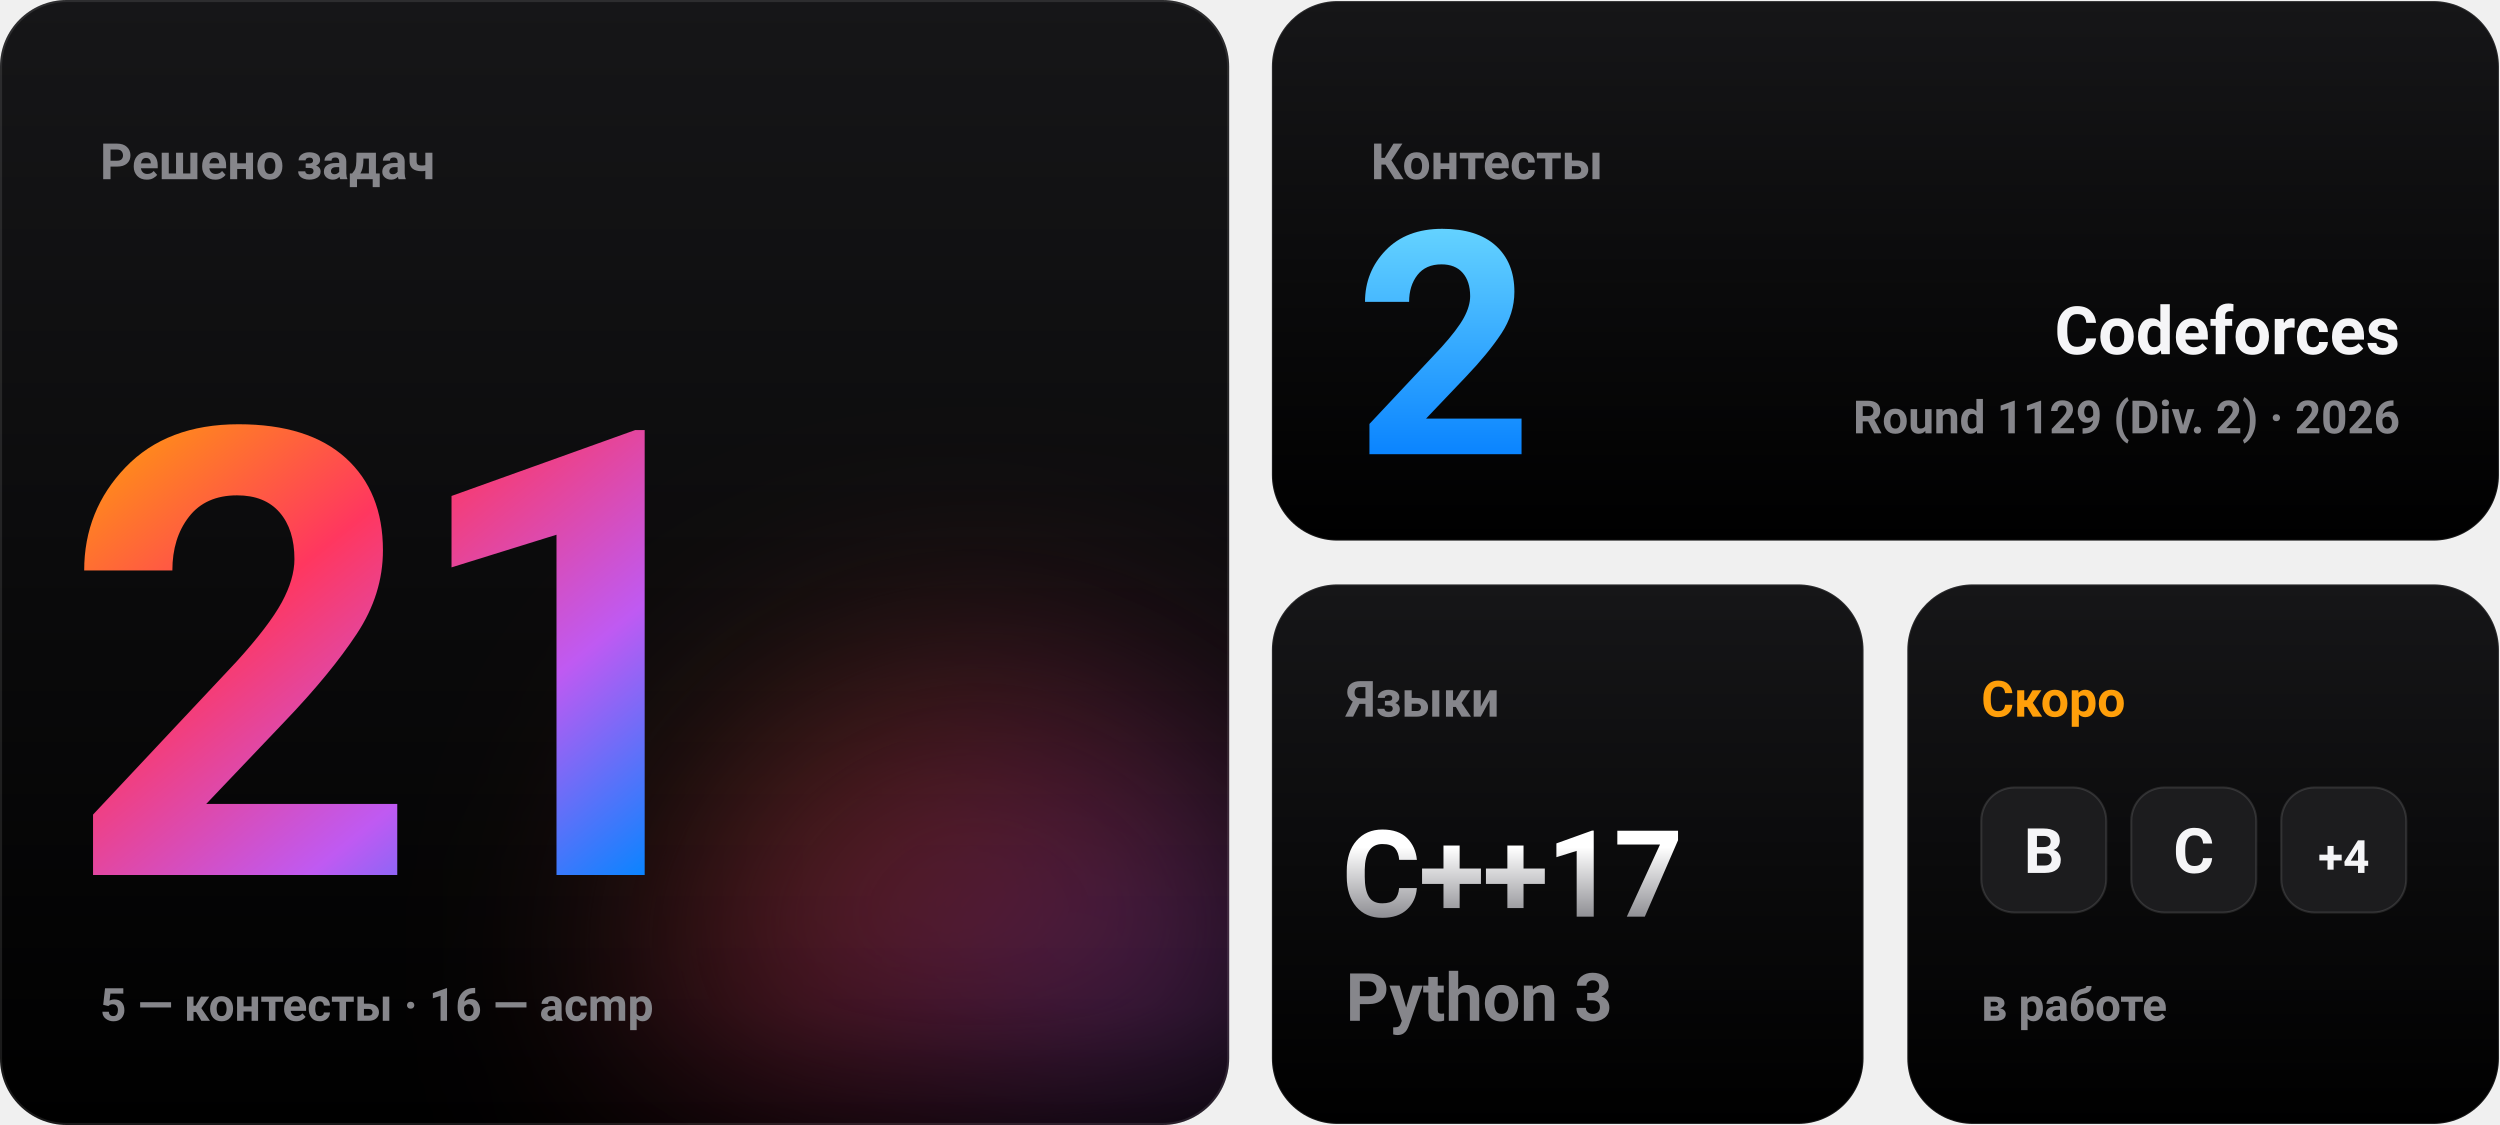
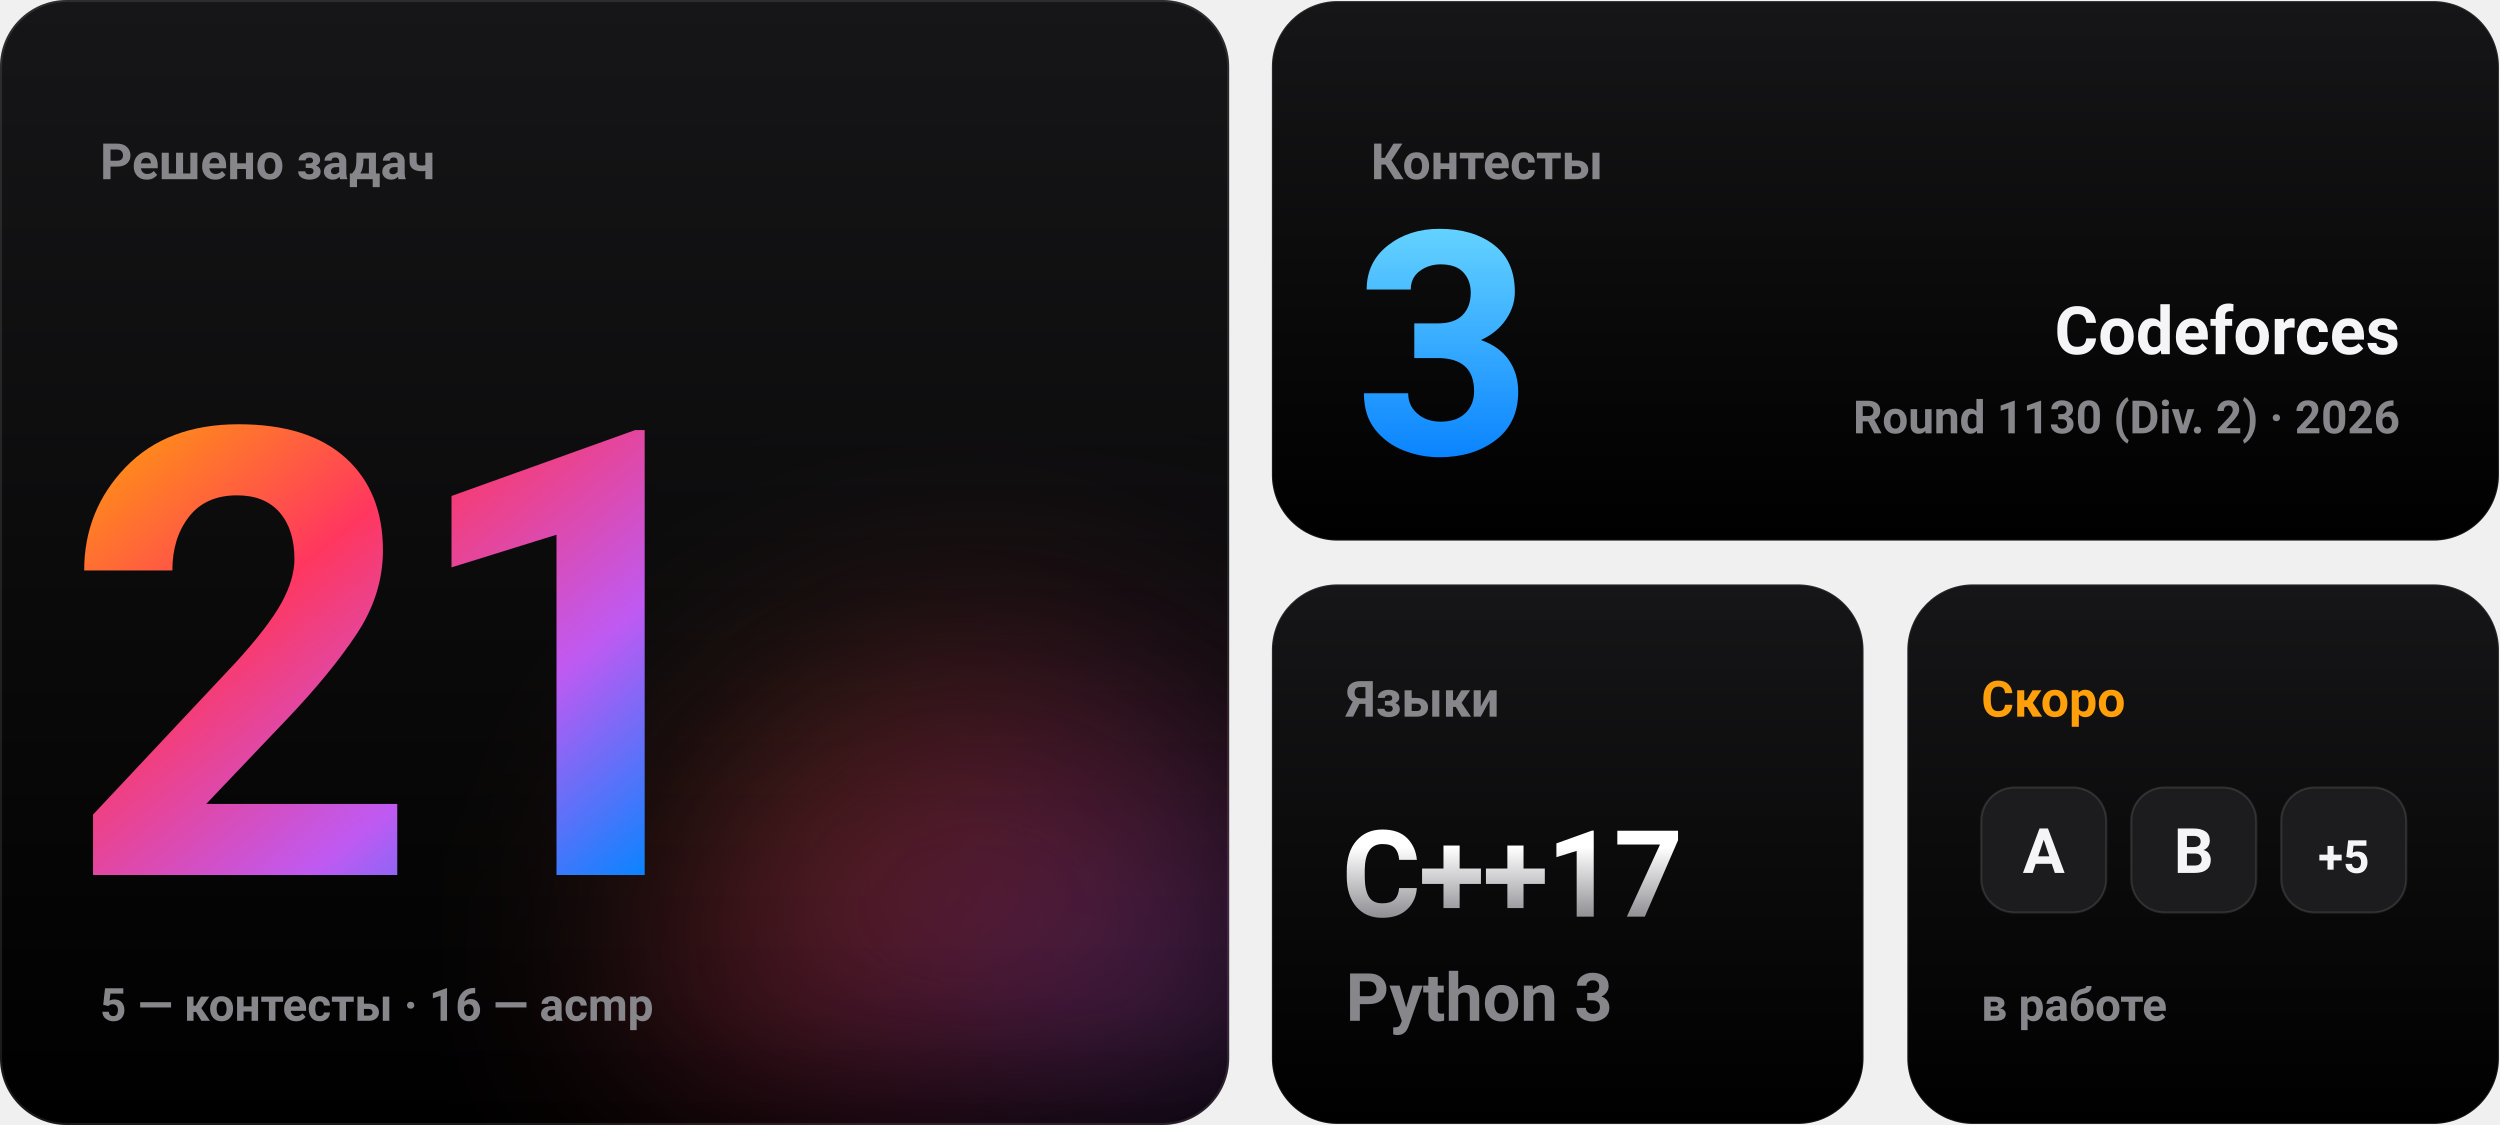
- <svg xmlns="http://www.w3.org/2000/svg" width="1200" height="540" viewBox="0 0 1200 540" role="img" aria-label="Решено задач: 21 (5 с контестов, 16 с acmp). Контестов: 2. Скоро: B, C, D1, D2, E, F.">
+ <svg xmlns="http://www.w3.org/2000/svg" width="1200" height="540" viewBox="0 0 1200 540" role="img" aria-label="Решено задач: 21 (5 с контестов, 16 с acmp). Контестов: 3. Скоро: A, B, C, D, E, F, G.">
  <defs>
    <linearGradient id="ai" x1="0" y1="0" x2="1" y2="1">
      <stop offset="0" stop-color="#ff9f0a" />
      <stop offset="0.35" stop-color="#ff375f" />
      <stop offset="0.7" stop-color="#bf5af2" />
      <stop offset="1" stop-color="#0a84ff" />
    </linearGradient>
    <linearGradient id="blue" x1="0" y1="0" x2="0" y2="1">
      <stop offset="0" stop-color="#64d2ff" />
      <stop offset="1" stop-color="#0a84ff" />
    </linearGradient>
    <linearGradient id="titanium" x1="0" y1="0" x2="0" y2="1">
      <stop offset="0.2" stop-color="#ffffff" />
      <stop offset="1" stop-color="#8e8e93" />
    </linearGradient>
    <linearGradient id="tile" x1="0" y1="0" x2="0" y2="1">
      <stop offset="0" stop-color="#161618" />
      <stop offset="1" stop-color="#000000" />
    </linearGradient>
    <filter id="blur" x="-100%" y="-100%" width="300%" height="300%">
      <feGaussianBlur stdDeviation="60" />
    </filter>
    <clipPath id="t1">
      <rect width="590" height="540" rx="32" />
    </clipPath>
  </defs>
  <g font-family="-apple-system, BlinkMacSystemFont, 'SF Pro Display', 'Segoe UI', Roboto, Helvetica, Arial, sans-serif">
    <g font-weight="600">
      <g clip-path="url(#t1)">
        <rect width="590" height="540" fill="url(#tile)" />
        <circle cx="470" cy="470" r="150" fill="url(#ai)" opacity="0.35" filter="url(#blur)" />
      </g>
      <rect x="0.5" y="0.5" width="589" height="539" rx="31.5" fill="none" stroke="#ffffff" stroke-opacity="0.1" />
      <text x="48" y="86" font-size="24" fill="#86868b">Решено задач</text>
      <g font-size="300" font-weight="700" letter-spacing="-10" fill="url(#ai)">
        <text x="30" y="420" opacity="0">18<animate attributeName="opacity" values="0;1;0" keyTimes="0;0.000;0.250" calcMode="discrete" dur="0.8s" fill="freeze" />
        </text>
        <text x="30" y="420" opacity="0">19<animate attributeName="opacity" values="0;1;0" keyTimes="0;0.250;0.500" calcMode="discrete" dur="0.8s" fill="freeze" />
        </text>
        <text x="30" y="420" opacity="0">20<animate attributeName="opacity" values="0;1;0" keyTimes="0;0.500;0.750" calcMode="discrete" dur="0.8s" fill="freeze" />
        </text>
        <text x="30" y="420">21<animate attributeName="opacity" values="0;1" keyTimes="0;0.750" calcMode="discrete" dur="0.8s" fill="freeze" />
        </text>
      </g>
      <text x="48" y="490" font-size="22" fill="#86868b">5 — контесты  ·  16 — acmp</text>
      <rect x="610.5" y="0.5" width="589" height="259" rx="31.5" fill="url(#tile)" stroke="#ffffff" stroke-opacity="0.1" />
      <text x="658" y="86" font-size="24" fill="#86868b">Контесты</text>
-       <text x="650" y="218" font-size="150" font-weight="700" letter-spacing="-4" fill="url(#blue)">2</text>
+       <text x="650" y="218" font-size="150" font-weight="700" letter-spacing="-4" fill="url(#blue)">3</text>
      <text x="1152" y="170" font-size="32" font-weight="700" fill="#f5f5f7" text-anchor="end">Codeforces</text>
-       <text x="1152" y="208" font-size="22" fill="#86868b" text-anchor="end">Round 1129 (Div. 2) · 2026</text>
+       <text x="1152" y="208" font-size="22" fill="#86868b" text-anchor="end">Round 1130 (Div. 2) · 2026</text>
      <rect x="610.5" y="280.5" width="284" height="259" rx="31.5" fill="url(#tile)" stroke="#ffffff" stroke-opacity="0.1" />
      <text x="646" y="344" font-size="24" fill="#86868b">Языки</text>
      <text x="644" y="440" font-size="58" font-weight="700" letter-spacing="-1" fill="url(#titanium)">C++17</text>
      <text x="646" y="490" font-size="32" fill="#86868b">Python 3</text>
      <rect x="915.5" y="280.5" width="284" height="259" rx="31.5" fill="url(#tile)" stroke="#ffffff" stroke-opacity="0.1" />
      <text x="951" y="344" font-size="24" fill="#ff9f0a">Скоро</text>
      <rect x="951" y="378" width="60" height="60" rx="16" fill="#1c1c1e" stroke="#ffffff" stroke-opacity="0.12" />
-       <text x="981" y="419" font-size="30" font-weight="700" fill="#f5f5f7" text-anchor="middle">B</text>
+       <text x="981" y="419" font-size="30" font-weight="700" fill="#f5f5f7" text-anchor="middle">A</text>
      <rect x="1023" y="378" width="60" height="60" rx="16" fill="#1c1c1e" stroke="#ffffff" stroke-opacity="0.12" />
-       <text x="1053" y="419" font-size="30" font-weight="700" fill="#f5f5f7" text-anchor="middle">C</text>
+       <text x="1053" y="419" font-size="30" font-weight="700" fill="#f5f5f7" text-anchor="middle">B</text>
      <rect x="1095" y="378" width="60" height="60" rx="16" fill="#1c1c1e" stroke="#ffffff" stroke-opacity="0.12" />
-       <text x="1125" y="419" font-size="22" font-weight="700" fill="#f5f5f7" text-anchor="middle">+4</text>
+       <text x="1125" y="419" font-size="22" font-weight="700" fill="#f5f5f7" text-anchor="middle">+5</text>
      <text x="951" y="490" font-size="22" fill="#86868b">в работе</text>
    </g>
  </g>
</svg>
